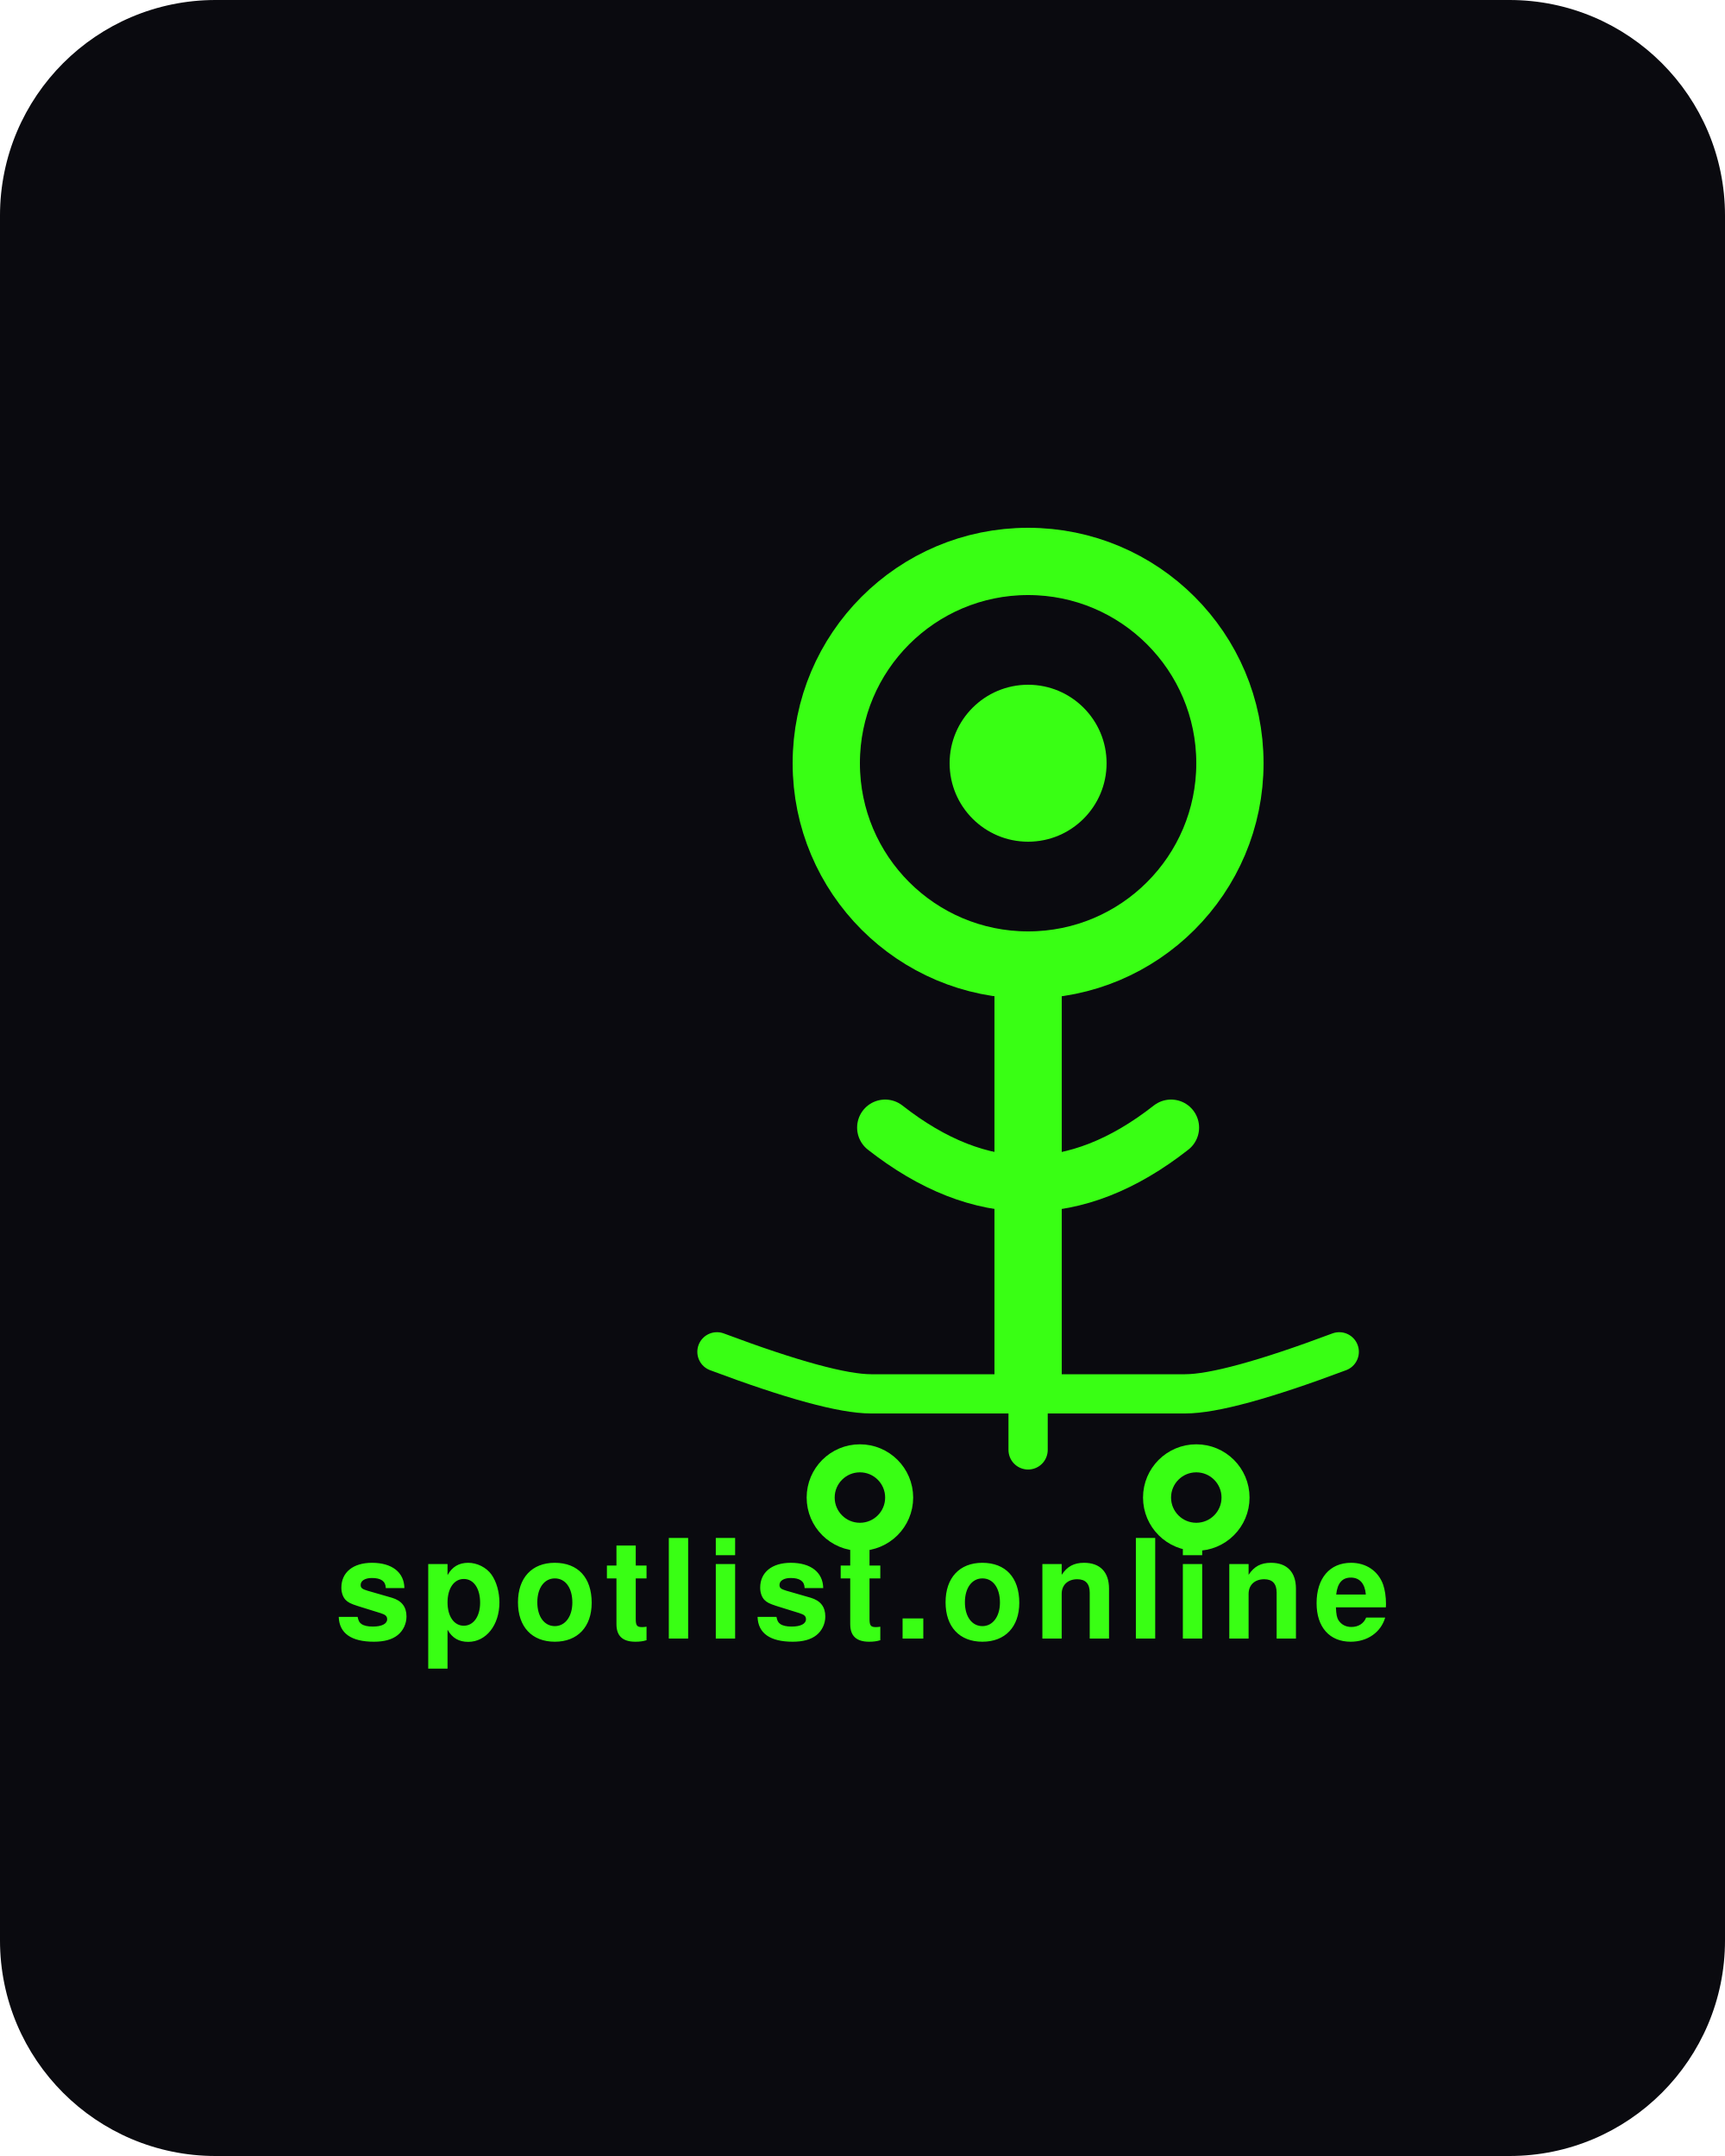
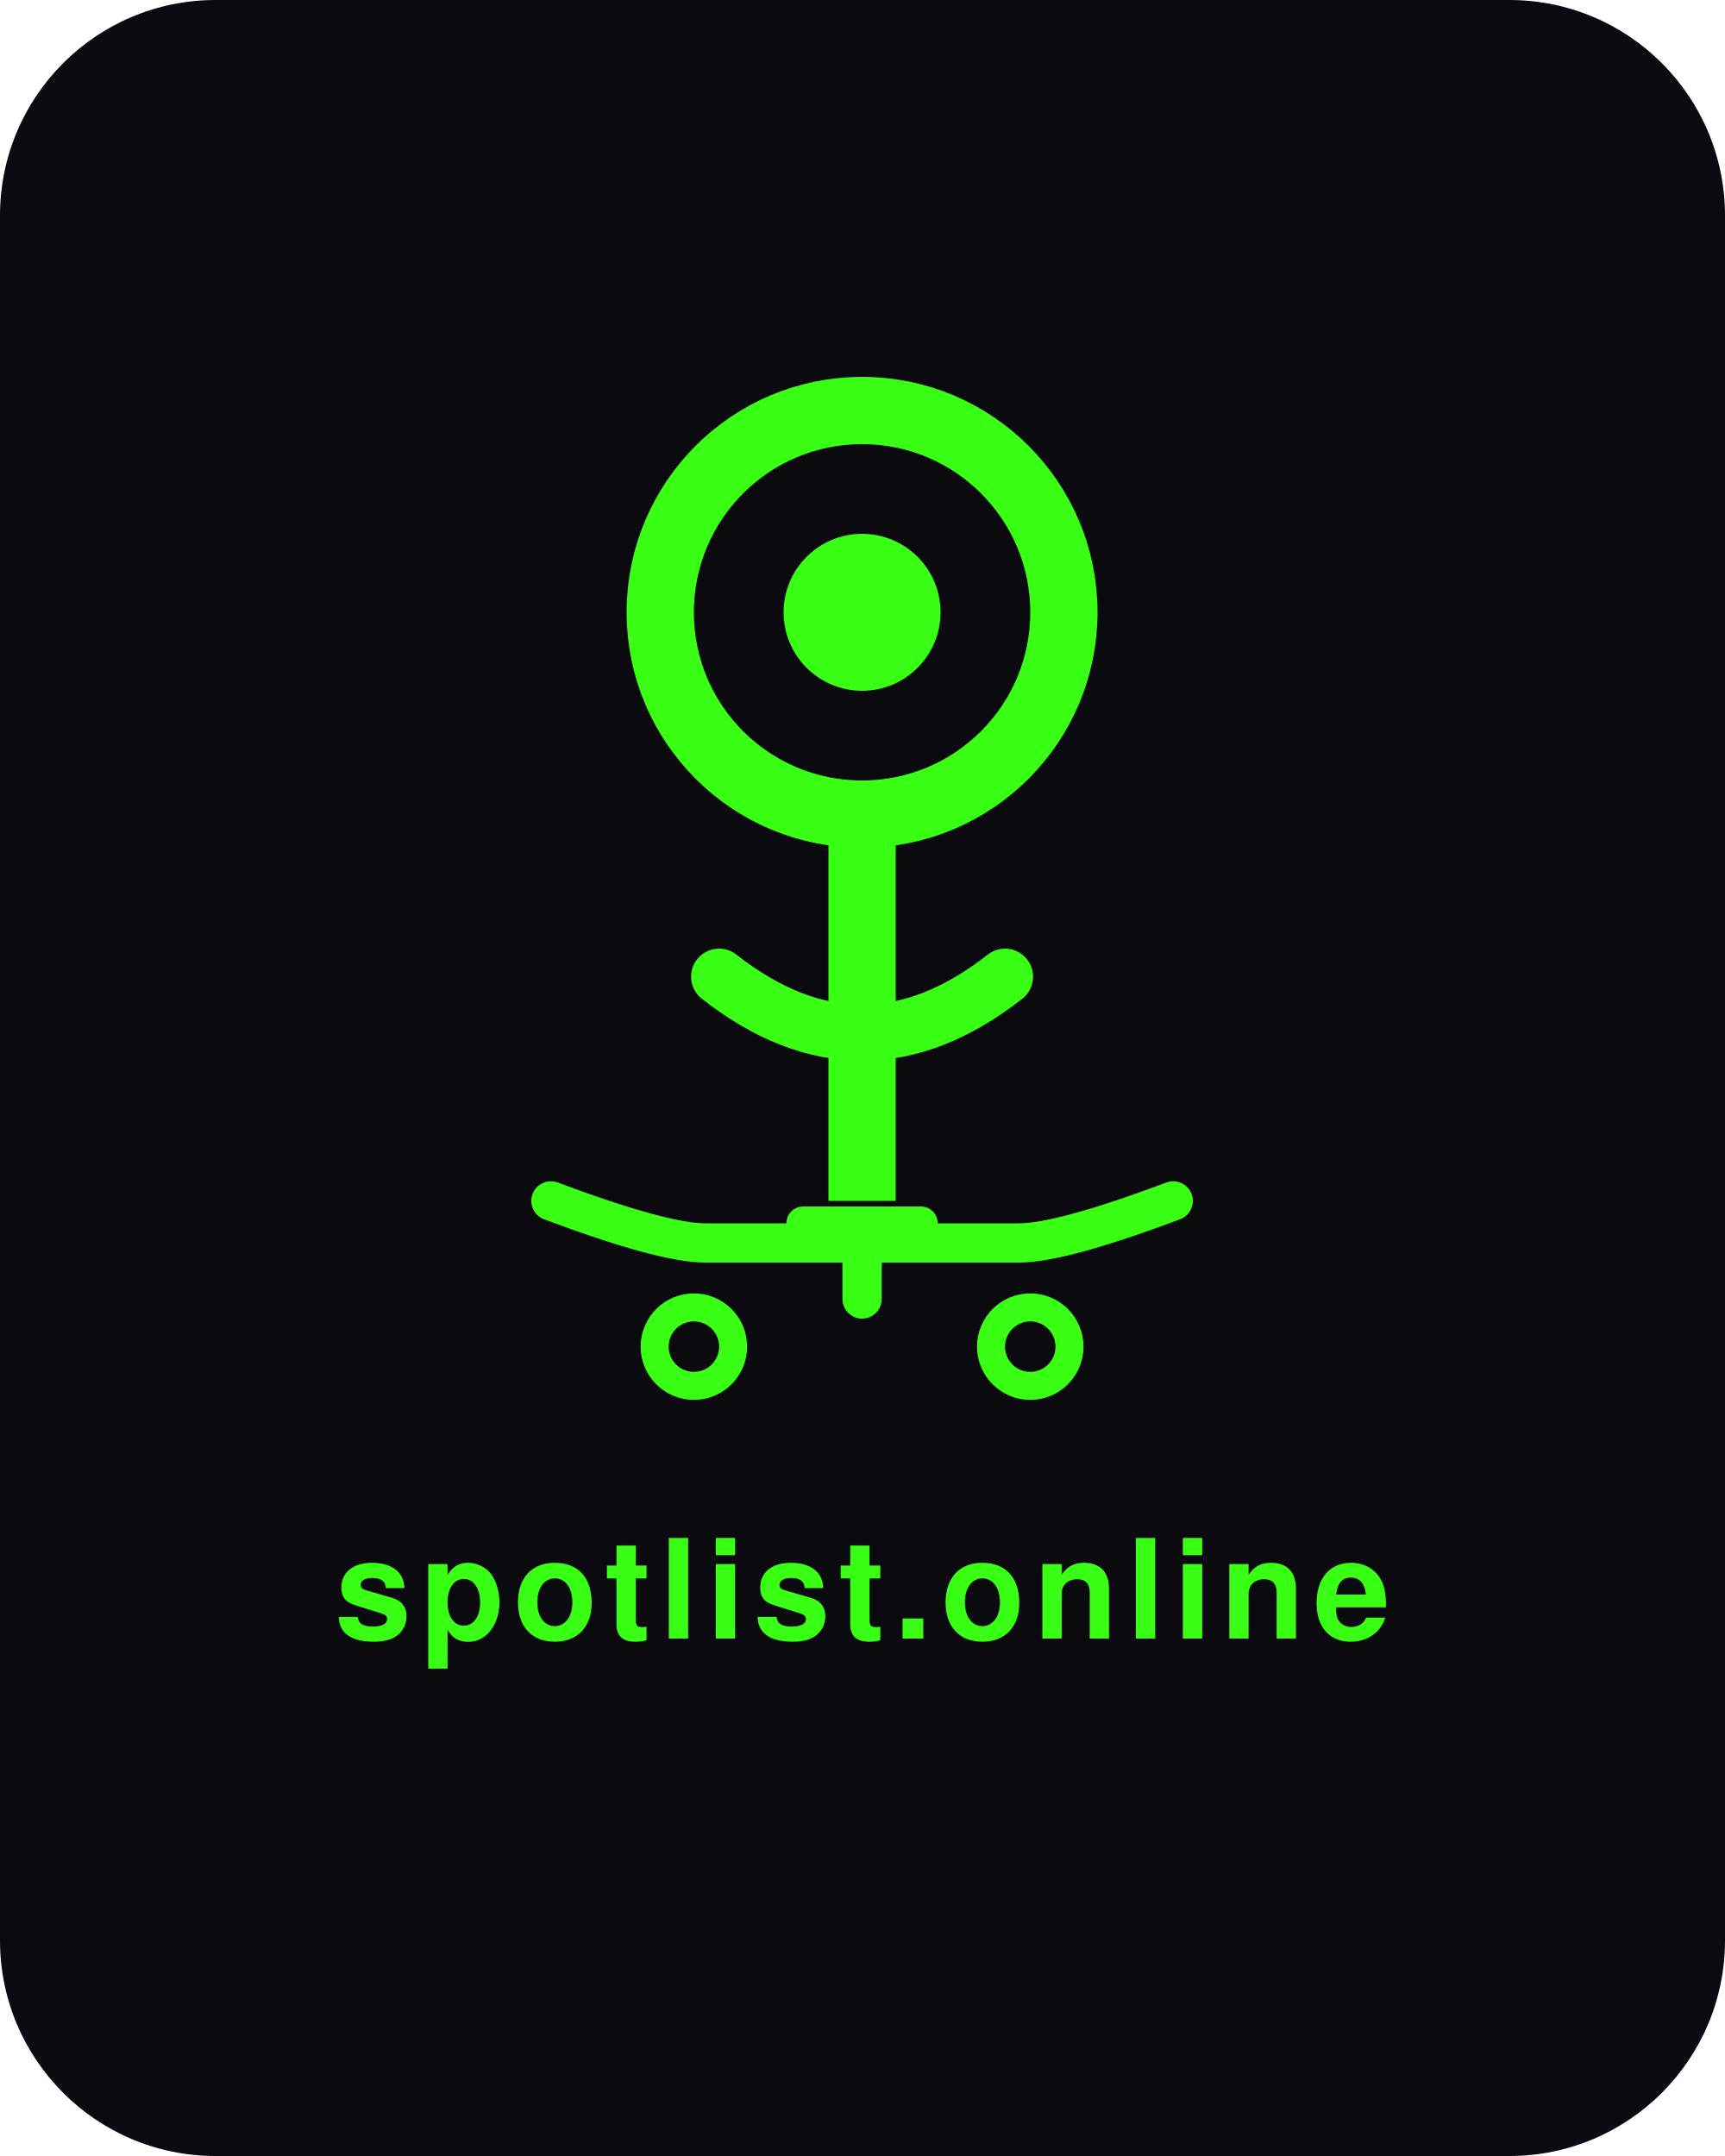
<svg xmlns="http://www.w3.org/2000/svg" width="800" height="1000" viewBox="0 0 800 1000">
  <rect width="800" height="1000" rx="100" fill="#0a0a0f" />
-   <g transform="translate(144, 120) scale(1.3)">
+   <g transform="translate(67, 50) scale(1.3)">
    <circle cx="256" cy="180" r="72" fill="none" stroke="#39ff14" stroke-width="24" />
-     <path d="M256 252 L256 405" stroke="#39ff14" stroke-width="24" />
+     <path d="M256 252 L256 390" stroke="#39ff14" stroke-width="24" />
+     <path d="M235 398 L277 398" stroke="#39ff14" stroke-width="12" stroke-linecap="round" />
    <path d="M205 310 Q256 350 307 310" stroke="#39ff14" stroke-width="20" fill="none" stroke-linecap="round" />
    <circle cx="256" cy="180" r="28" fill="#39ff14" />
    <path d="M145 390 Q185 405 200 405 L312 405 Q327 405 367 390" stroke="#39ff14" stroke-width="14" fill="none" stroke-linecap="round" />
    <circle cx="196" cy="442" r="14" fill="none" stroke="#39ff14" stroke-width="10" />
    <circle cx="316" cy="442" r="14" fill="none" stroke="#39ff14" stroke-width="10" />
    <line x1="256" y1="405" x2="256" y2="425" stroke="#39ff14" stroke-width="14" stroke-linecap="round" />
  </g>
  <text x="400" y="760" text-anchor="middle" font-family="'Helvetica Neue', Helvetica, Arial, sans-serif" font-size="64" font-weight="700" fill="#39ff14" letter-spacing="4">
    spotlist.online
  </text>
</svg>
